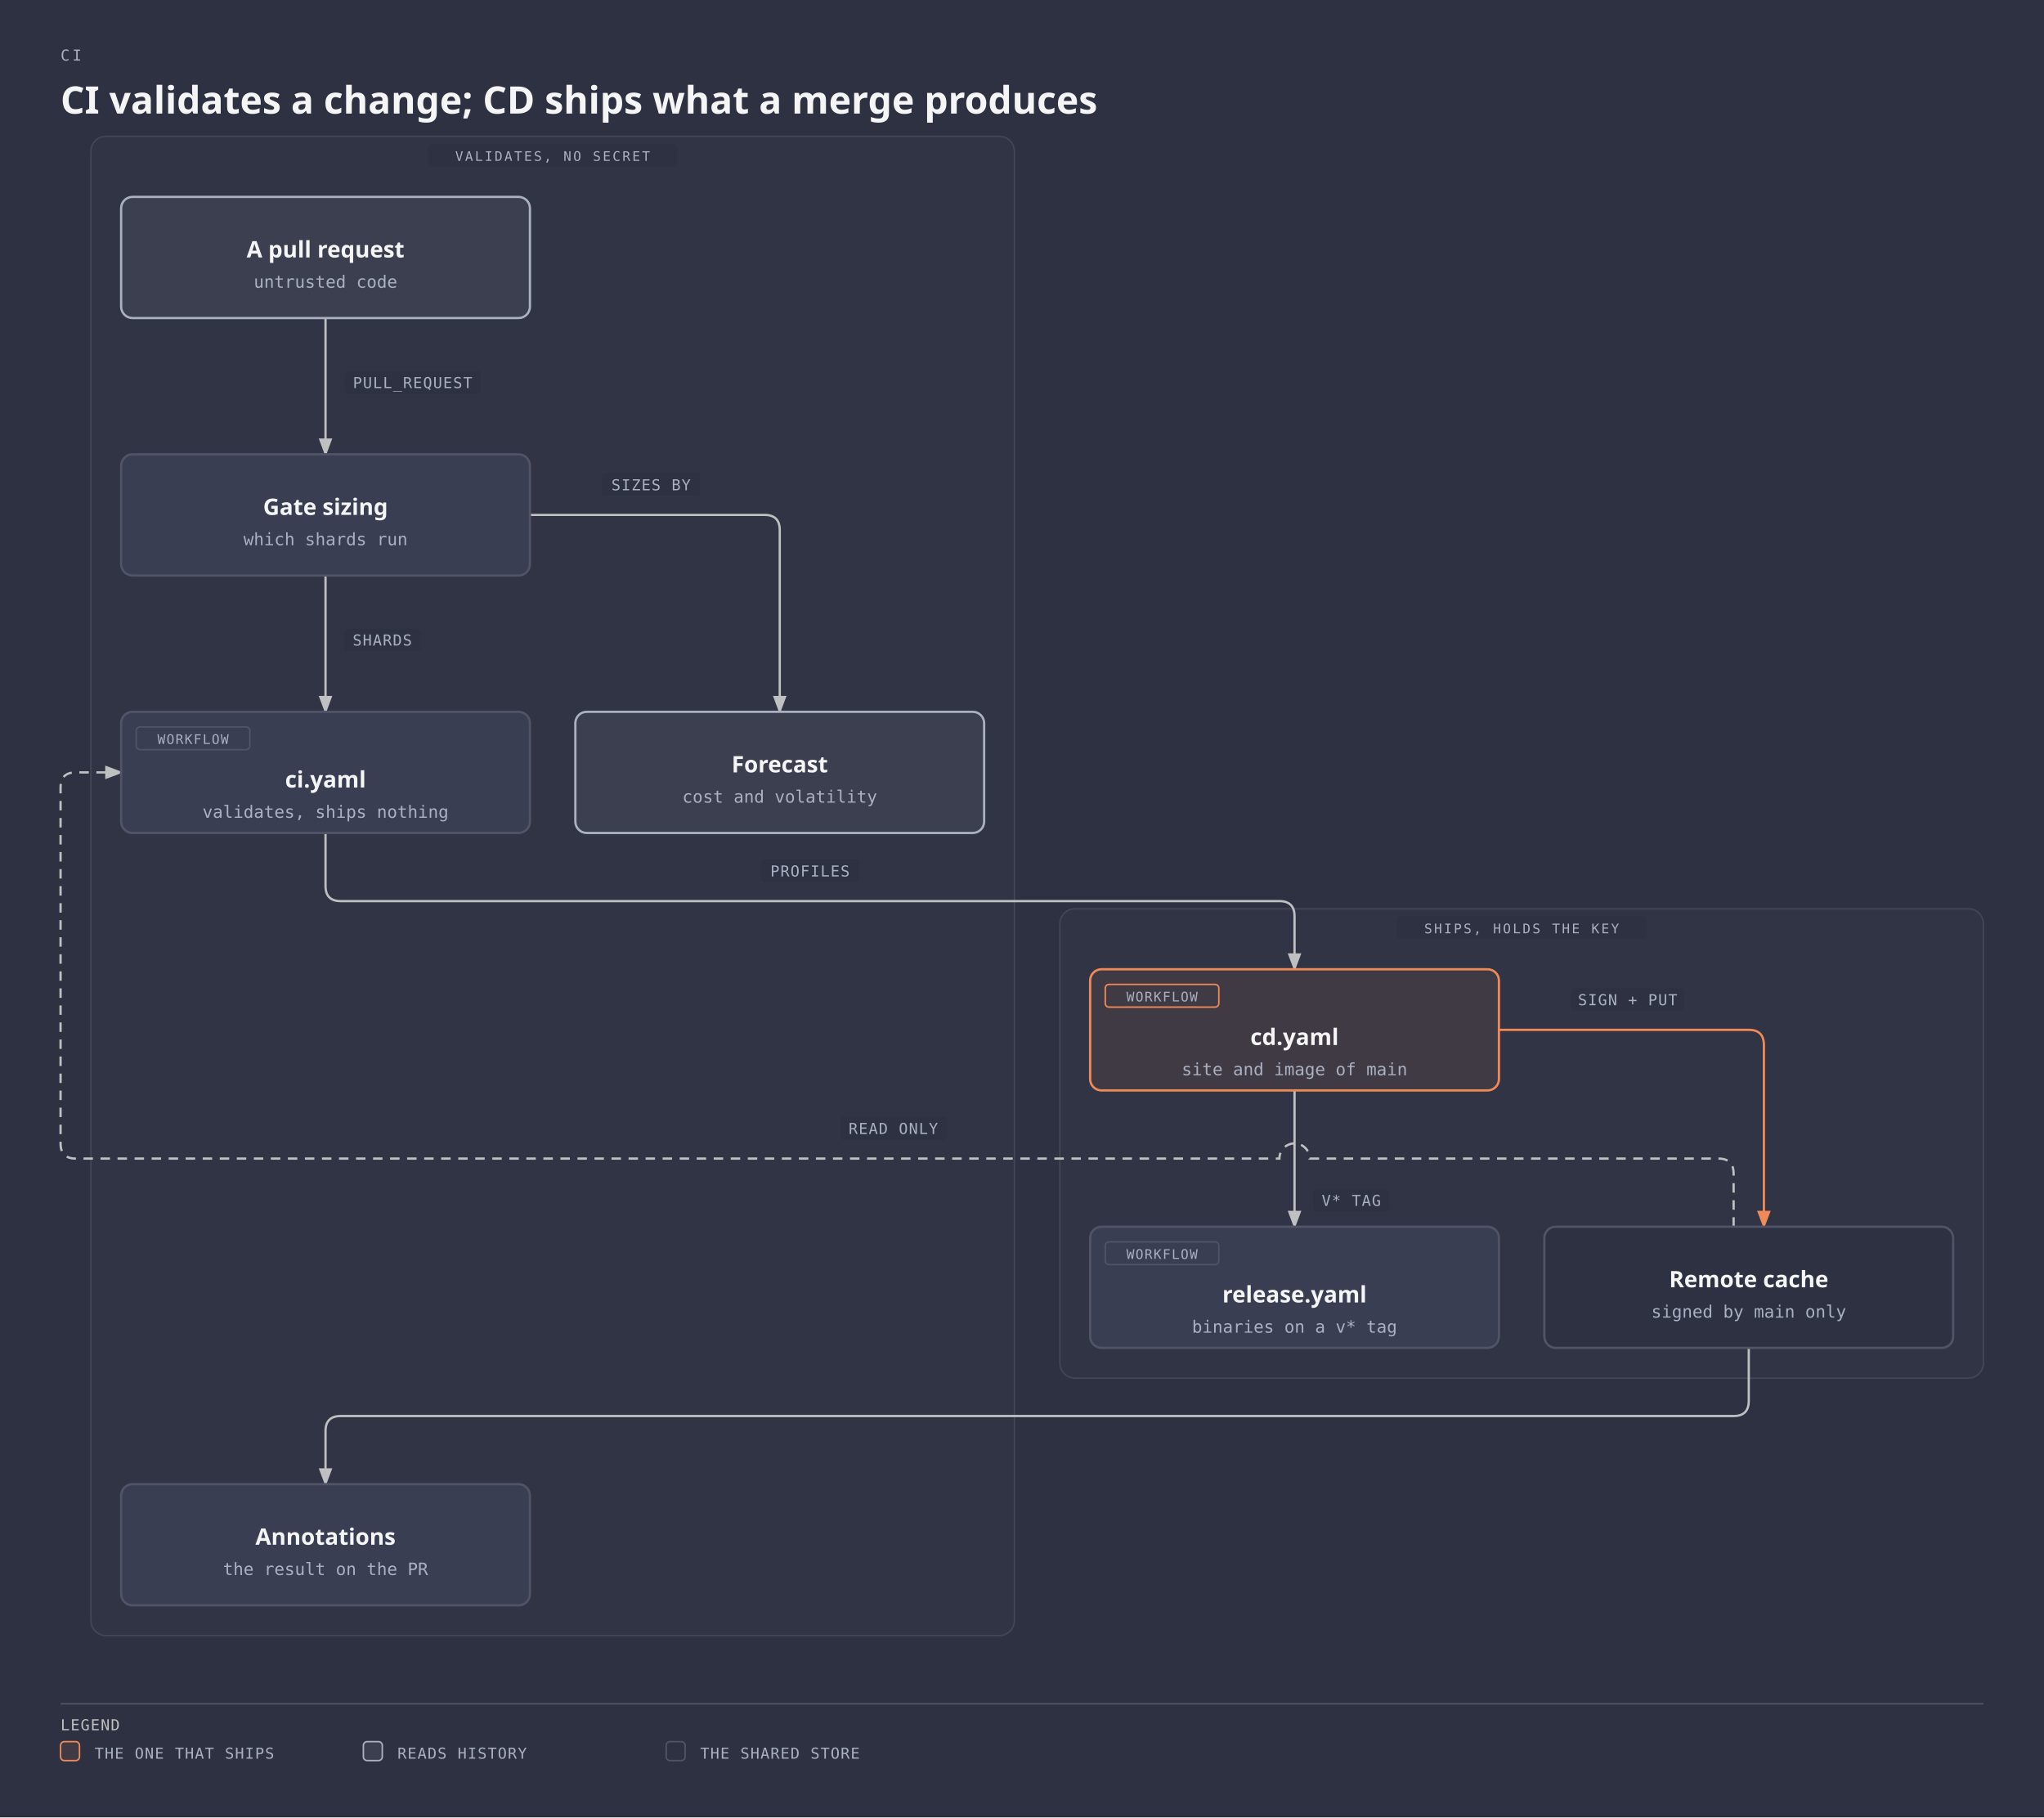
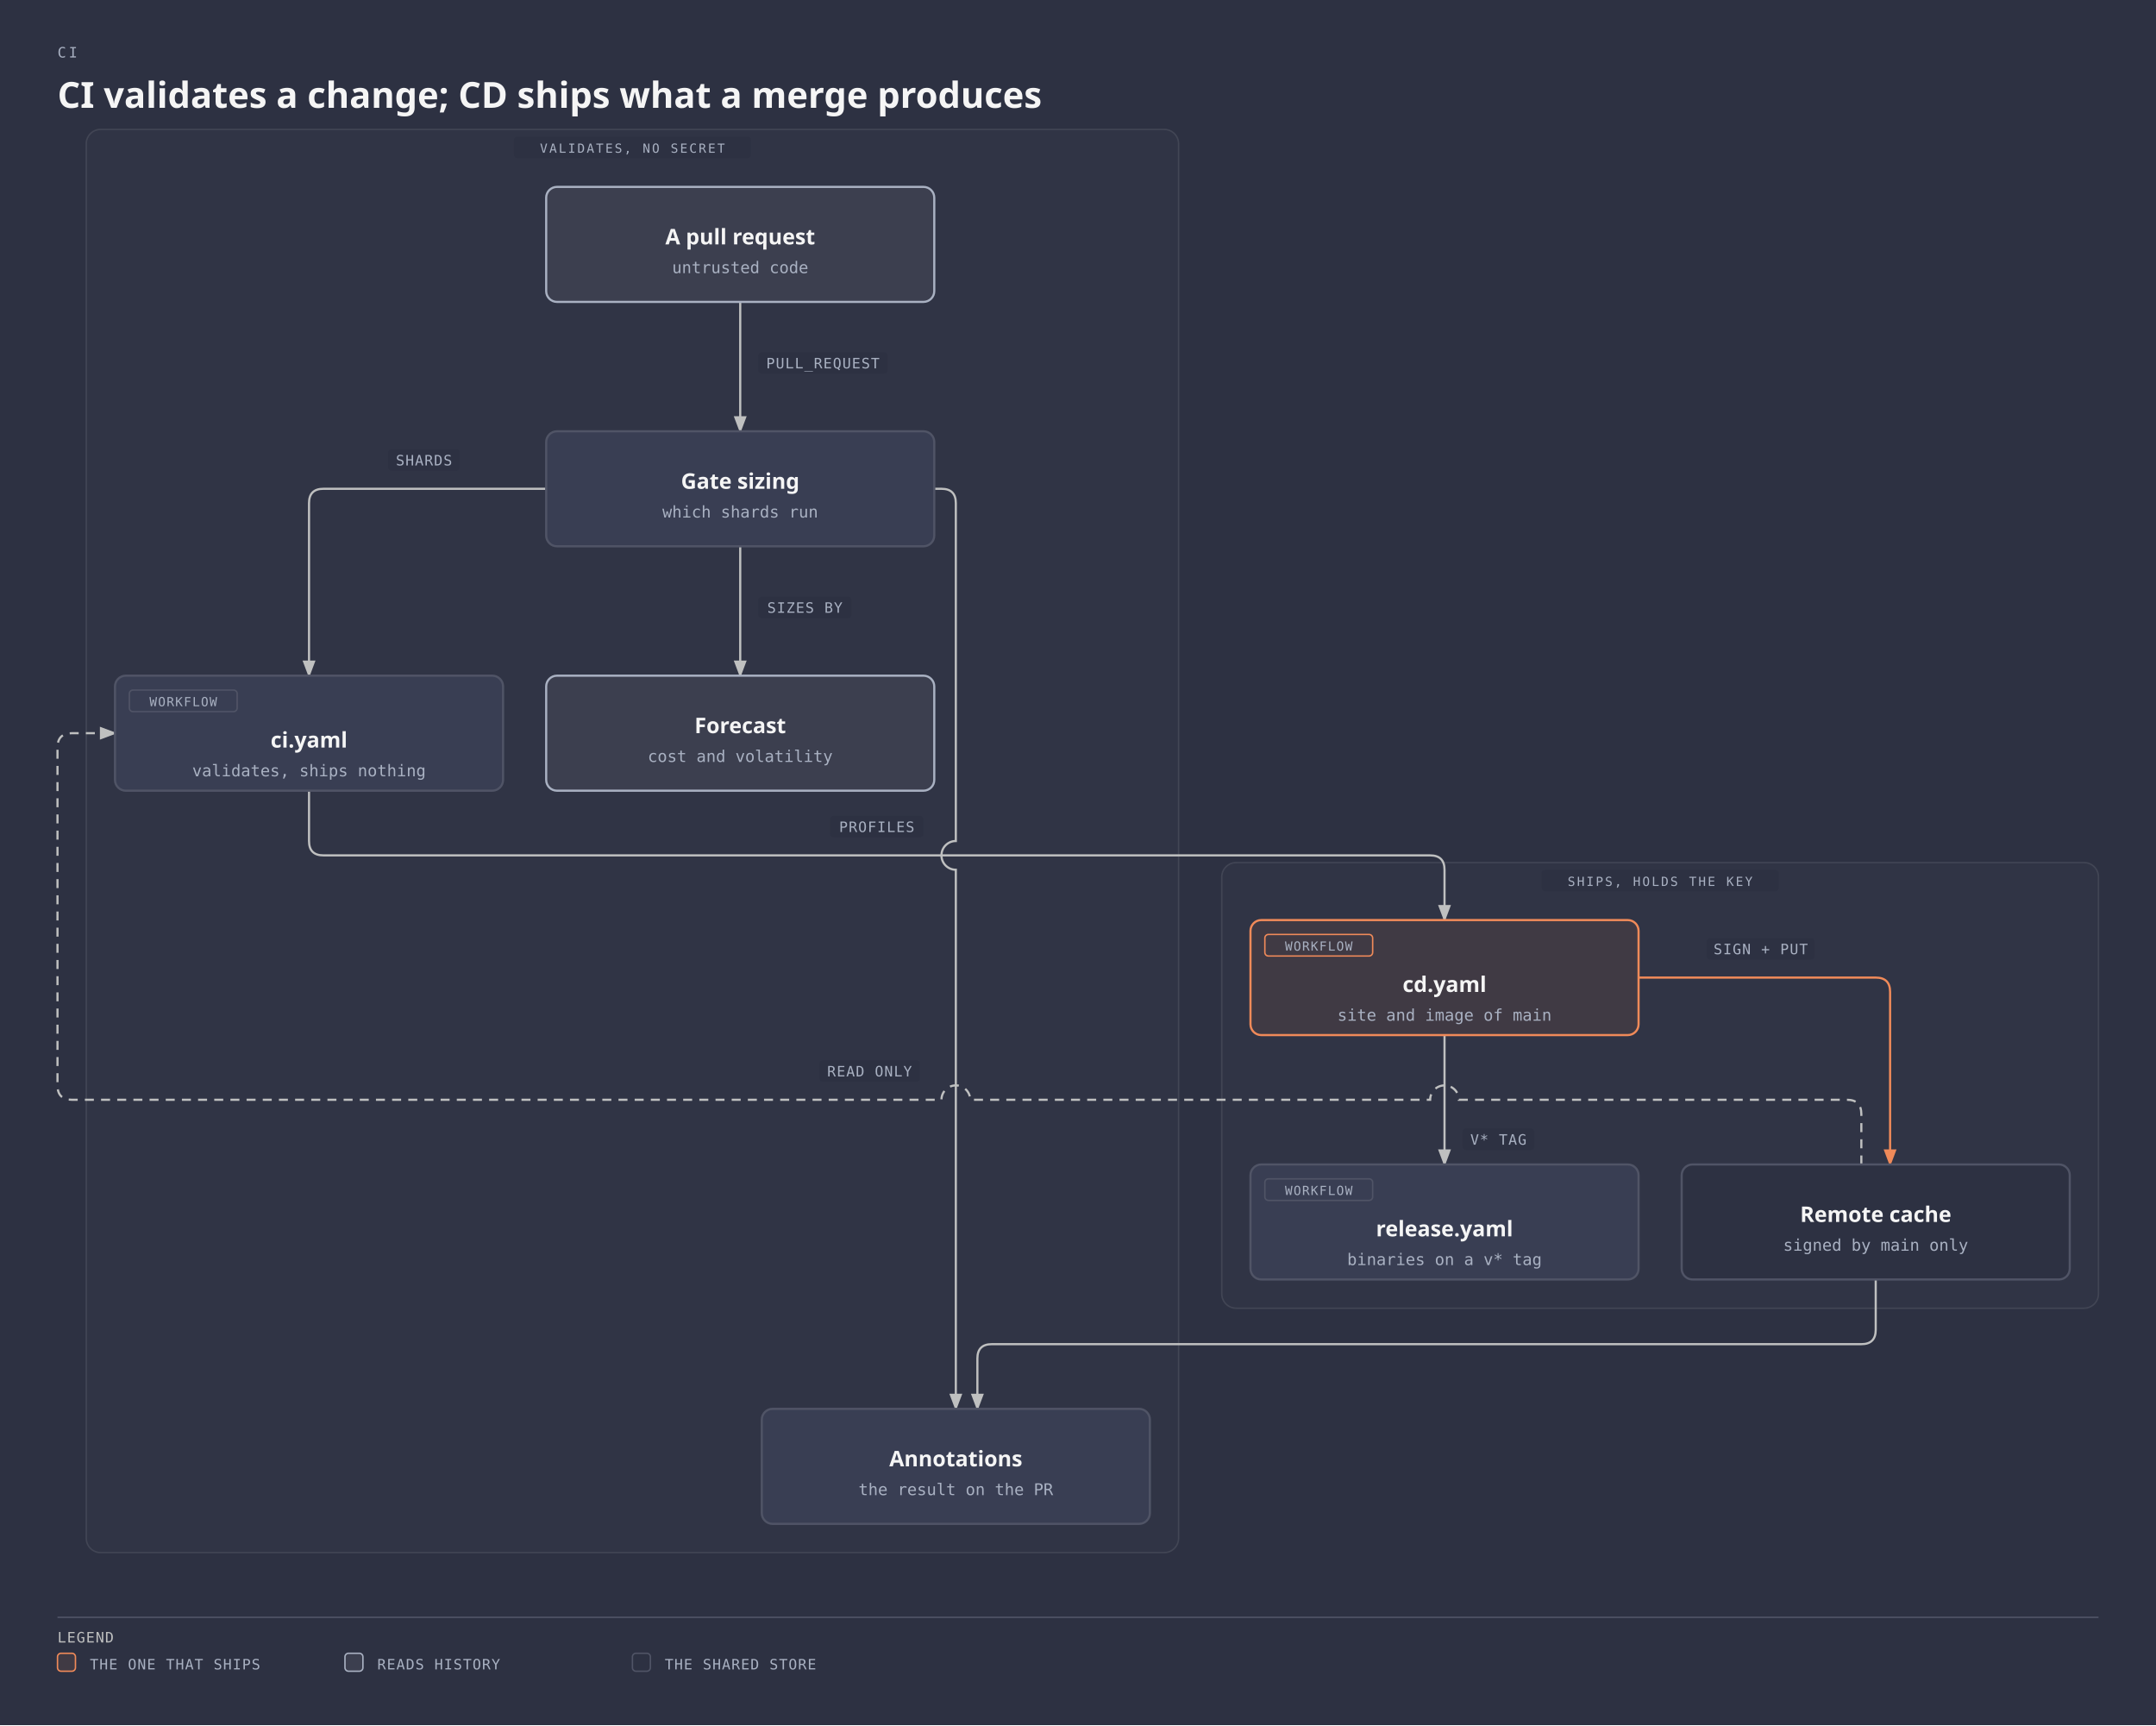
- <svg xmlns="http://www.w3.org/2000/svg" viewBox="0 0 1080 960" width="1080" height="960" role="img" aria-labelledby="ci-cd-split-title ci-cd-split-desc" class="magus-diagram">
+ <svg xmlns="http://www.w3.org/2000/svg" viewBox="0 0 1200 960" width="1200" height="960" role="img" aria-labelledby="ci-cd-split-title ci-cd-split-desc" class="magus-diagram">
  <defs>
    <marker id="ci-cd-split-arrow-default" markerWidth="8" markerHeight="6" refX="7" refY="3" orient="auto">
      <polygon points="0 0, 8 3, 0 6" fill="#bfc0c0" />
    </marker>
    <marker id="ci-cd-split-arrow-accent" markerWidth="8" markerHeight="6" refX="7" refY="3" orient="auto">
      <polygon points="0 0, 8 3, 0 6" fill="#f08a59" />
    </marker>
    <marker id="ci-cd-split-arrow-link" markerWidth="8" markerHeight="6" refX="7" refY="3" orient="auto">
      <polygon points="0 0, 8 3, 0 6" fill="#6a95d8" />
    </marker>
  </defs>
  <rect width="100%" height="100%" fill="#2d3142" />
  <text x="32" y="32" fill="#a9b1c2" font-family="monospace" font-size="8" style="font-variant-ligatures:none" letter-spacing="0.18em">CI</text>
  <text x="32" y="60" fill="#f5f5f5" font-family="sans-serif" font-size="20" font-weight="600">CI validates a change; CD ships what a merge produces</text>
  <g transform="translate(0,40)">
-     <rect x="48" y="32" width="488" height="792" rx="8" fill="#f5f5f5" stroke="#f5f5f5" fill-opacity="0.02" stroke-opacity="0.1" stroke-width="0.8" />
-     <rect x="226" y="36" width="132" height="12" rx="2" fill="#2d3142" />
-     <text x="292" y="45" fill="#a9b1c2" font-family="monospace" font-size="7" style="font-variant-ligatures:none" text-anchor="middle" letter-spacing="0.14em">VALIDATES, NO SECRET</text>
-     <rect x="560" y="440" width="488" height="248" rx="8" fill="#f5f5f5" stroke="#f5f5f5" fill-opacity="0.02" stroke-opacity="0.1" stroke-width="0.8" />
-     <rect x="738" y="444" width="132" height="12" rx="2" fill="#2d3142" />
-     <text x="804" y="453" fill="#a9b1c2" font-family="monospace" font-size="7" style="font-variant-ligatures:none" text-anchor="middle" letter-spacing="0.14em">SHIPS, HOLDS THE KEY</text>
-     <path data-edge="external:A pull request-&gt;internal/ci" id="ci-cd-split-edge-external_3aA_20pull_20request-internal_2fci" d="M 172 128 L 172 200" fill="none" stroke="#bfc0c0" stroke-width="1.2" marker-end="url(#ci-cd-split-arrow-default)" />
-     <path data-edge="external:ci.yaml-&gt;external:cd.yaml" id="ci-cd-split-edge-external_3aci_2eyaml-external_3acd_2eyaml" d="M 172 400 L 172 428 Q 172 436 180 436 L 676 436 Q 684 436 684 444 L 684 472" fill="none" stroke="#bfc0c0" stroke-width="1.2" marker-end="url(#ci-cd-split-arrow-default)" />
-     <path data-edge="external:cd.yaml-&gt;external:release.yaml" id="ci-cd-split-edge-external_3acd_2eyaml-external_3arelease_2eyaml" d="M 684 536 L 684 608" fill="none" stroke="#bfc0c0" stroke-width="1.2" marker-end="url(#ci-cd-split-arrow-default)" />
-     <path data-edge="external:cd.yaml-&gt;internal/cache" id="ci-cd-split-edge-external_3acd_2eyaml-internal_2fcache" d="M 792 504 L 924 504 Q 932 504 932 512 L 932 608" fill="none" stroke="#f08a59" stroke-width="1.2" marker-end="url(#ci-cd-split-arrow-accent)" />
-     <path data-edge="internal/ci-&gt;external:ci.yaml" id="ci-cd-split-edge-internal_2fci-external_3aci_2eyaml" d="M 172 264 L 172 336" fill="none" stroke="#bfc0c0" stroke-width="1.2" marker-end="url(#ci-cd-split-arrow-default)" />
-     <path data-edge="internal/ci-&gt;group:Forecast" id="ci-cd-split-edge-internal_2fci-group_3aForecast" d="M 280 232 L 404 232 Q 412 232 412 240 L 412 336" fill="none" stroke="#bfc0c0" stroke-width="1.2" marker-end="url(#ci-cd-split-arrow-default)" />
-     <path data-edge="internal/cache-&gt;external:ci.yaml" id="ci-cd-split-edge-internal_2fcache-external_3aci_2eyaml" d="M 916 608 L 916 580 Q 916 572 908 572 L 692 572 A 8 8 0 0 0 676 572 L 40 572 Q 32 572 32 564 L 32 376 Q 32 368 40 368 L 64 368" fill="none" stroke="#bfc0c0" stroke-width="1.2" stroke-dasharray="5,4" marker-end="url(#ci-cd-split-arrow-default)" />
-     <path data-edge="internal/cache-&gt;internal/ci/annotate" id="ci-cd-split-edge-internal_2fcache-internal_2fci_2fannotate" d="M 924 672 L 924 700 Q 924 708 916 708 L 180 708 Q 172 708 172 716 L 172 744" fill="none" stroke="#bfc0c0" stroke-width="1.2" marker-end="url(#ci-cd-split-arrow-default)" />
-     <rect x="182" y="156" width="72" height="12" rx="2" fill="#2d3142" />
-     <text x="218" y="165" fill="#a9b1c2" font-family="monospace" font-size="8" style="font-variant-ligatures:none" text-anchor="middle" letter-spacing="0.06em">PULL_REQUEST</text>
-     <rect x="402" y="414" width="52" height="12" rx="2" fill="#2d3142" />
-     <text x="428" y="423" fill="#a9b1c2" font-family="monospace" font-size="8" style="font-variant-ligatures:none" text-anchor="middle" letter-spacing="0.06em">PROFILES</text>
-     <rect x="694" y="588" width="40" height="12" rx="2" fill="#2d3142" />
-     <text x="714" y="597" fill="#a9b1c2" font-family="monospace" font-size="8" style="font-variant-ligatures:none" text-anchor="middle" letter-spacing="0.06em">V* TAG</text>
-     <rect x="830" y="482" width="60" height="12" rx="2" fill="#2d3142" />
-     <text x="860" y="491" fill="#a9b1c2" font-family="monospace" font-size="8" style="font-variant-ligatures:none" text-anchor="middle" letter-spacing="0.06em">SIGN + PUT</text>
-     <rect x="182" y="292" width="40" height="12" rx="2" fill="#2d3142" />
-     <text x="202" y="301" fill="#a9b1c2" font-family="monospace" font-size="8" style="font-variant-ligatures:none" text-anchor="middle" letter-spacing="0.06em">SHARDS</text>
-     <rect x="318" y="210" width="52" height="12" rx="2" fill="#2d3142" />
-     <text x="344" y="219" fill="#a9b1c2" font-family="monospace" font-size="8" style="font-variant-ligatures:none" text-anchor="middle" letter-spacing="0.06em">SIZES BY</text>
-     <rect x="444" y="550" width="56" height="12" rx="2" fill="#2d3142" />
-     <text x="472" y="559" fill="#a9b1c2" font-family="monospace" font-size="8" style="font-variant-ligatures:none" text-anchor="middle" letter-spacing="0.06em">READ ONLY</text>
+     <rect x="48" y="32" width="608" height="792" rx="8" fill="#f5f5f5" stroke="#f5f5f5" fill-opacity="0.02" stroke-opacity="0.1" stroke-width="0.8" />
+     <rect x="286" y="36" width="132" height="12" rx="2" fill="#2d3142" />
+     <text x="352" y="45" fill="#a9b1c2" font-family="monospace" font-size="7" style="font-variant-ligatures:none" text-anchor="middle" letter-spacing="0.14em">VALIDATES, NO SECRET</text>
+     <rect x="680" y="440" width="488" height="248" rx="8" fill="#f5f5f5" stroke="#f5f5f5" fill-opacity="0.02" stroke-opacity="0.1" stroke-width="0.8" />
+     <rect x="858" y="444" width="132" height="12" rx="2" fill="#2d3142" />
+     <text x="924" y="453" fill="#a9b1c2" font-family="monospace" font-size="7" style="font-variant-ligatures:none" text-anchor="middle" letter-spacing="0.14em">SHIPS, HOLDS THE KEY</text>
+     <path data-edge="external:A pull request-&gt;internal/ci" id="ci-cd-split-edge-external_3aA_20pull_20request-internal_2fci" d="M 412 128 L 412 200" fill="none" stroke="#bfc0c0" stroke-width="1.2" marker-end="url(#ci-cd-split-arrow-default)" />
+     <path data-edge="external:ci.yaml-&gt;external:cd.yaml" id="ci-cd-split-edge-external_3aci_2eyaml-external_3acd_2eyaml" d="M 172 400 L 172 428 Q 172 436 180 436 L 796 436 Q 804 436 804 444 L 804 472" fill="none" stroke="#bfc0c0" stroke-width="1.2" marker-end="url(#ci-cd-split-arrow-default)" />
+     <path data-edge="external:cd.yaml-&gt;external:release.yaml" id="ci-cd-split-edge-external_3acd_2eyaml-external_3arelease_2eyaml" d="M 804 536 L 804 608" fill="none" stroke="#bfc0c0" stroke-width="1.2" marker-end="url(#ci-cd-split-arrow-default)" />
+     <path data-edge="external:cd.yaml-&gt;internal/cache" id="ci-cd-split-edge-external_3acd_2eyaml-internal_2fcache" d="M 912 504 L 1044 504 Q 1052 504 1052 512 L 1052 608" fill="none" stroke="#f08a59" stroke-width="1.2" marker-end="url(#ci-cd-split-arrow-accent)" />
+     <path data-edge="internal/ci-&gt;external:ci.yaml" id="ci-cd-split-edge-internal_2fci-external_3aci_2eyaml" d="M 304 232 L 180 232 Q 172 232 172 240 L 172 336" fill="none" stroke="#bfc0c0" stroke-width="1.2" marker-end="url(#ci-cd-split-arrow-default)" />
+     <path data-edge="internal/ci-&gt;internal/ci/annotate" id="ci-cd-split-edge-internal_2fci-internal_2fci_2fannotate" d="M 520 232 L 524 232 Q 532 232 532 240 L 532 428 A 8 8 0 0 0 532 444 L 532 744" fill="none" stroke="#bfc0c0" stroke-width="1.2" marker-end="url(#ci-cd-split-arrow-default)" />
+     <path data-edge="internal/ci-&gt;group:Forecast" id="ci-cd-split-edge-internal_2fci-group_3aForecast" d="M 412 264 L 412 336" fill="none" stroke="#bfc0c0" stroke-width="1.2" marker-end="url(#ci-cd-split-arrow-default)" />
+     <path data-edge="internal/cache-&gt;external:ci.yaml" id="ci-cd-split-edge-internal_2fcache-external_3aci_2eyaml" d="M 1036 608 L 1036 580 Q 1036 572 1028 572 L 812 572 A 8 8 0 0 0 796 572 L 540 572 A 8 8 0 0 0 524 572 L 40 572 Q 32 572 32 564 L 32 376 Q 32 368 40 368 L 64 368" fill="none" stroke="#bfc0c0" stroke-width="1.2" stroke-dasharray="5,4" marker-end="url(#ci-cd-split-arrow-default)" />
+     <path data-edge="internal/cache-&gt;internal/ci/annotate" id="ci-cd-split-edge-internal_2fcache-internal_2fci_2fannotate" d="M 1044 672 L 1044 700 Q 1044 708 1036 708 L 552 708 Q 544 708 544 716 L 544 744" fill="none" stroke="#bfc0c0" stroke-width="1.2" marker-end="url(#ci-cd-split-arrow-default)" />
+     <rect x="422" y="156" width="72" height="12" rx="2" fill="#2d3142" />
+     <text x="458" y="165" fill="#a9b1c2" font-family="monospace" font-size="8" style="font-variant-ligatures:none" text-anchor="middle" letter-spacing="0.06em">PULL_REQUEST</text>
+     <rect x="462" y="414" width="52" height="12" rx="2" fill="#2d3142" />
+     <text x="488" y="423" fill="#a9b1c2" font-family="monospace" font-size="8" style="font-variant-ligatures:none" text-anchor="middle" letter-spacing="0.06em">PROFILES</text>
+     <rect x="814" y="588" width="40" height="12" rx="2" fill="#2d3142" />
+     <text x="834" y="597" fill="#a9b1c2" font-family="monospace" font-size="8" style="font-variant-ligatures:none" text-anchor="middle" letter-spacing="0.06em">V* TAG</text>
+     <rect x="950" y="482" width="60" height="12" rx="2" fill="#2d3142" />
+     <text x="980" y="491" fill="#a9b1c2" font-family="monospace" font-size="8" style="font-variant-ligatures:none" text-anchor="middle" letter-spacing="0.06em">SIGN + PUT</text>
+     <rect x="216" y="210" width="40" height="12" rx="2" fill="#2d3142" />
+     <text x="236" y="219" fill="#a9b1c2" font-family="monospace" font-size="8" style="font-variant-ligatures:none" text-anchor="middle" letter-spacing="0.06em">SHARDS</text>
+     <rect x="422" y="292" width="52" height="12" rx="2" fill="#2d3142" />
+     <text x="448" y="301" fill="#a9b1c2" font-family="monospace" font-size="8" style="font-variant-ligatures:none" text-anchor="middle" letter-spacing="0.06em">SIZES BY</text>
+     <rect x="456" y="550" width="56" height="12" rx="2" fill="#2d3142" />
+     <text x="484" y="559" fill="#a9b1c2" font-family="monospace" font-size="8" style="font-variant-ligatures:none" text-anchor="middle" letter-spacing="0.06em">READ ONLY</text>
    <g data-node="external:A pull request">
-       <rect x="64" y="64" width="216" height="64" rx="6" fill="#2d3142" />
-       <rect x="64" y="64" width="216" height="64" rx="6" fill="#bfc0c0" stroke="#a9b1c2" fill-opacity="0.1" stroke-width="1.2" />
-       <text x="172" y="96" fill="#f5f5f5" font-family="sans-serif" font-size="12" font-weight="600" text-anchor="middle">A pull request</text>
-       <text x="172" y="112" fill="#a9b1c2" font-family="monospace" font-size="9" style="font-variant-ligatures:none" text-anchor="middle">untrusted code</text>
+       <rect x="304" y="64" width="216" height="64" rx="6" fill="#2d3142" />
+       <rect x="304" y="64" width="216" height="64" rx="6" fill="#bfc0c0" stroke="#a9b1c2" fill-opacity="0.1" stroke-width="1.2" />
+       <text x="412" y="96" fill="#f5f5f5" font-family="sans-serif" font-size="12" font-weight="600" text-anchor="middle">A pull request</text>
+       <text x="412" y="112" fill="#a9b1c2" font-family="monospace" font-size="9" style="font-variant-ligatures:none" text-anchor="middle">untrusted code</text>
    </g>
    <g data-node="external:ci.yaml">
      <rect x="64" y="336" width="216" height="64" rx="6" fill="#2d3142" />
      <rect x="64" y="336" width="216" height="64" rx="6" fill="#393e53" stroke="#505466" stroke-width="1.2" />
      <rect x="72" y="344" width="60" height="12" rx="2" fill="none" stroke="#505466" stroke-width="0.8" />
      <text x="102" y="353" fill="#a9b1c2" font-family="monospace" font-size="7" style="font-variant-ligatures:none" text-anchor="middle" letter-spacing="0.08em">WORKFLOW</text>
      <text x="172" y="376" fill="#f5f5f5" font-family="sans-serif" font-size="12" font-weight="600" text-anchor="middle">ci.yaml</text>
      <text x="172" y="392" fill="#a9b1c2" font-family="monospace" font-size="9" style="font-variant-ligatures:none" text-anchor="middle">validates, ships nothing</text>
    </g>
    <g data-node="external:cd.yaml">
-       <rect x="576" y="472" width="216" height="64" rx="6" fill="#2d3142" />
-       <rect x="576" y="472" width="216" height="64" rx="6" fill="#403a44" stroke="#f08a59" stroke-width="1.2" />
-       <rect x="584" y="480" width="60" height="12" rx="2" fill="none" stroke="#f08a59" stroke-width="0.8" />
-       <text x="614" y="489" fill="#a9b1c2" font-family="monospace" font-size="7" style="font-variant-ligatures:none" text-anchor="middle" letter-spacing="0.08em">WORKFLOW</text>
-       <text x="684" y="512" fill="#f5f5f5" font-family="sans-serif" font-size="12" font-weight="600" text-anchor="middle">cd.yaml</text>
-       <text x="684" y="528" fill="#a9b1c2" font-family="monospace" font-size="9" style="font-variant-ligatures:none" text-anchor="middle">site and image of main</text>
+       <rect x="696" y="472" width="216" height="64" rx="6" fill="#2d3142" />
+       <rect x="696" y="472" width="216" height="64" rx="6" fill="#403a44" stroke="#f08a59" stroke-width="1.2" />
+       <rect x="704" y="480" width="60" height="12" rx="2" fill="none" stroke="#f08a59" stroke-width="0.8" />
+       <text x="734" y="489" fill="#a9b1c2" font-family="monospace" font-size="7" style="font-variant-ligatures:none" text-anchor="middle" letter-spacing="0.08em">WORKFLOW</text>
+       <text x="804" y="512" fill="#f5f5f5" font-family="sans-serif" font-size="12" font-weight="600" text-anchor="middle">cd.yaml</text>
+       <text x="804" y="528" fill="#a9b1c2" font-family="monospace" font-size="9" style="font-variant-ligatures:none" text-anchor="middle">site and image of main</text>
    </g>
    <g data-node="external:release.yaml">
-       <rect x="576" y="608" width="216" height="64" rx="6" fill="#2d3142" />
-       <rect x="576" y="608" width="216" height="64" rx="6" fill="#393e53" stroke="#505466" stroke-width="1.2" />
-       <rect x="584" y="616" width="60" height="12" rx="2" fill="none" stroke="#505466" stroke-width="0.8" />
-       <text x="614" y="625" fill="#a9b1c2" font-family="monospace" font-size="7" style="font-variant-ligatures:none" text-anchor="middle" letter-spacing="0.08em">WORKFLOW</text>
-       <text x="684" y="648" fill="#f5f5f5" font-family="sans-serif" font-size="12" font-weight="600" text-anchor="middle">release.yaml</text>
-       <text x="684" y="664" fill="#a9b1c2" font-family="monospace" font-size="9" style="font-variant-ligatures:none" text-anchor="middle">binaries on a v* tag</text>
+       <rect x="696" y="608" width="216" height="64" rx="6" fill="#2d3142" />
+       <rect x="696" y="608" width="216" height="64" rx="6" fill="#393e53" stroke="#505466" stroke-width="1.2" />
+       <rect x="704" y="616" width="60" height="12" rx="2" fill="none" stroke="#505466" stroke-width="0.8" />
+       <text x="734" y="625" fill="#a9b1c2" font-family="monospace" font-size="7" style="font-variant-ligatures:none" text-anchor="middle" letter-spacing="0.08em">WORKFLOW</text>
+       <text x="804" y="648" fill="#f5f5f5" font-family="sans-serif" font-size="12" font-weight="600" text-anchor="middle">release.yaml</text>
+       <text x="804" y="664" fill="#a9b1c2" font-family="monospace" font-size="9" style="font-variant-ligatures:none" text-anchor="middle">binaries on a v* tag</text>
    </g>
    <g data-node="internal/ci" data-anchor="internal/ci">
-       <rect x="64" y="200" width="216" height="64" rx="6" fill="#2d3142" />
-       <rect x="64" y="200" width="216" height="64" rx="6" fill="#393e53" stroke="#505466" stroke-width="1.2" />
-       <text x="172" y="232" fill="#f5f5f5" font-family="sans-serif" font-size="12" font-weight="600" text-anchor="middle">Gate sizing</text>
-       <text x="172" y="248" fill="#a9b1c2" font-family="monospace" font-size="9" style="font-variant-ligatures:none" text-anchor="middle">which shards run</text>
+       <rect x="304" y="200" width="216" height="64" rx="6" fill="#2d3142" />
+       <rect x="304" y="200" width="216" height="64" rx="6" fill="#393e53" stroke="#505466" stroke-width="1.2" />
+       <text x="412" y="232" fill="#f5f5f5" font-family="sans-serif" font-size="12" font-weight="600" text-anchor="middle">Gate sizing</text>
+       <text x="412" y="248" fill="#a9b1c2" font-family="monospace" font-size="9" style="font-variant-ligatures:none" text-anchor="middle">which shards run</text>
    </g>
    <g data-node="internal/ci/annotate" data-anchor="internal/ci/annotate">
-       <rect x="64" y="744" width="216" height="64" rx="6" fill="#2d3142" />
-       <rect x="64" y="744" width="216" height="64" rx="6" fill="#393e53" stroke="#505466" stroke-width="1.2" />
-       <text x="172" y="776" fill="#f5f5f5" font-family="sans-serif" font-size="12" font-weight="600" text-anchor="middle">Annotations</text>
-       <text x="172" y="792" fill="#a9b1c2" font-family="monospace" font-size="9" style="font-variant-ligatures:none" text-anchor="middle">the result on the PR</text>
+       <rect x="424" y="744" width="216" height="64" rx="6" fill="#2d3142" />
+       <rect x="424" y="744" width="216" height="64" rx="6" fill="#393e53" stroke="#505466" stroke-width="1.2" />
+       <text x="532" y="776" fill="#f5f5f5" font-family="sans-serif" font-size="12" font-weight="600" text-anchor="middle">Annotations</text>
+       <text x="532" y="792" fill="#a9b1c2" font-family="monospace" font-size="9" style="font-variant-ligatures:none" text-anchor="middle">the result on the PR</text>
    </g>
    <g data-node="group:Forecast">
      <rect x="304" y="336" width="216" height="64" rx="6" fill="#2d3142" />
      <rect x="304" y="336" width="216" height="64" rx="6" fill="#bfc0c0" stroke="#a9b1c2" fill-opacity="0.1" stroke-width="1.2" />
      <text x="412" y="368" fill="#f5f5f5" font-family="sans-serif" font-size="12" font-weight="600" text-anchor="middle">Forecast</text>
      <text x="412" y="384" fill="#a9b1c2" font-family="monospace" font-size="9" style="font-variant-ligatures:none" text-anchor="middle">cost and volatility</text>
    </g>
    <g data-node="internal/cache" data-anchor="internal/cache">
-       <rect x="816" y="608" width="216" height="64" rx="6" fill="#2d3142" />
-       <rect x="816" y="608" width="216" height="64" rx="6" fill="#2d3142" stroke="#505466" stroke-width="1.2" />
-       <text x="924" y="640" fill="#f5f5f5" font-family="sans-serif" font-size="12" font-weight="600" text-anchor="middle">Remote cache</text>
-       <text x="924" y="656" fill="#a9b1c2" font-family="monospace" font-size="9" style="font-variant-ligatures:none" text-anchor="middle">signed by main only</text>
+       <rect x="936" y="608" width="216" height="64" rx="6" fill="#2d3142" />
+       <rect x="936" y="608" width="216" height="64" rx="6" fill="#2d3142" stroke="#505466" stroke-width="1.2" />
+       <text x="1044" y="640" fill="#f5f5f5" font-family="sans-serif" font-size="12" font-weight="600" text-anchor="middle">Remote cache</text>
+       <text x="1044" y="656" fill="#a9b1c2" font-family="monospace" font-size="9" style="font-variant-ligatures:none" text-anchor="middle">signed by main only</text>
    </g>
-     <line x1="32" y1="860" x2="1048" y2="860" stroke="#505466" stroke-width="0.8" />
+     <line x1="32" y1="860" x2="1168" y2="860" stroke="#505466" stroke-width="0.8" />
    <text x="32" y="874" fill="#bfc0c0" font-family="monospace" font-size="8" style="font-variant-ligatures:none" letter-spacing="0.06em">LEGEND</text>
    <rect x="32" y="880" width="10" height="10" rx="2" fill="#403a44" stroke="#f08a59" stroke-width="0.8" />
    <text x="50" y="889" fill="#a9b1c2" font-family="monospace" font-size="8" style="font-variant-ligatures:none" letter-spacing="0.06em">THE ONE THAT SHIPS</text>
    <rect x="192" y="880" width="10" height="10" rx="2" fill="#bfc0c0" stroke="#a9b1c2" fill-opacity="0.1" stroke-width="0.8" />
    <text x="210" y="889" fill="#a9b1c2" font-family="monospace" font-size="8" style="font-variant-ligatures:none" letter-spacing="0.06em">READS HISTORY</text>
    <rect x="352" y="880" width="10" height="10" rx="2" fill="#2d3142" stroke="#505466" stroke-width="0.8" />
    <text x="370" y="889" fill="#a9b1c2" font-family="monospace" font-size="8" style="font-variant-ligatures:none" letter-spacing="0.06em">THE SHARED STORE</text>
  </g>
</svg>
